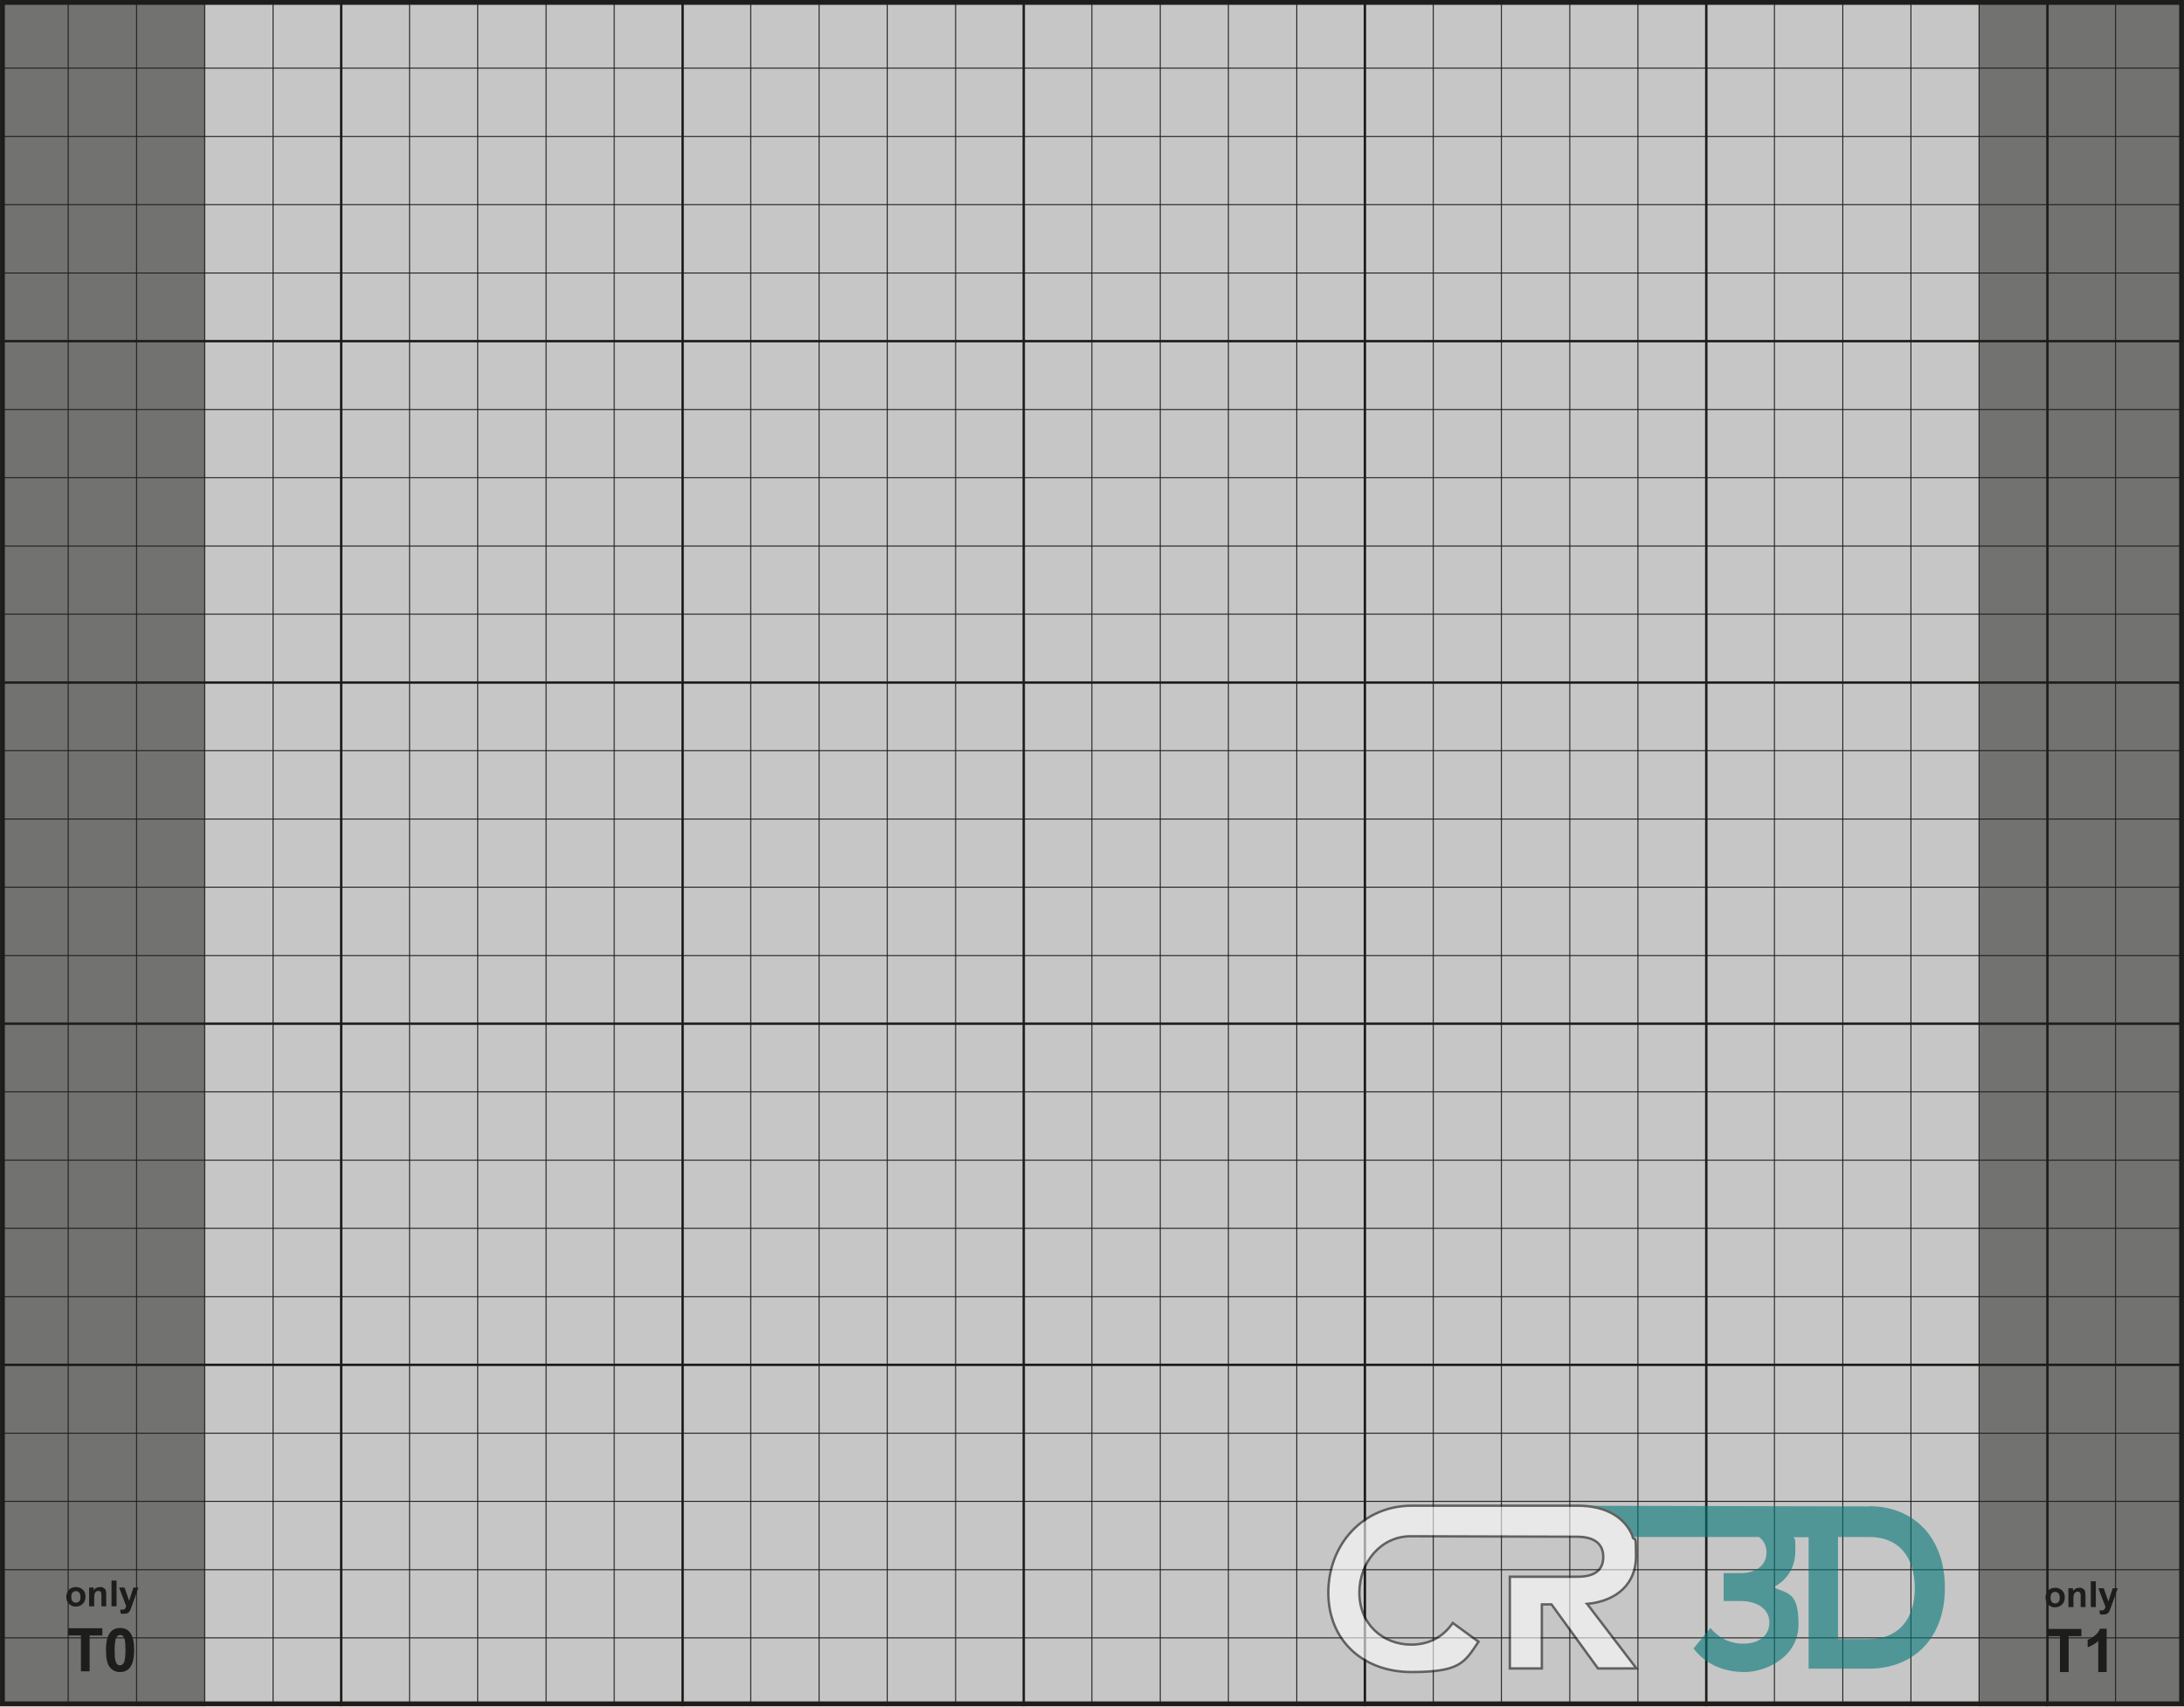
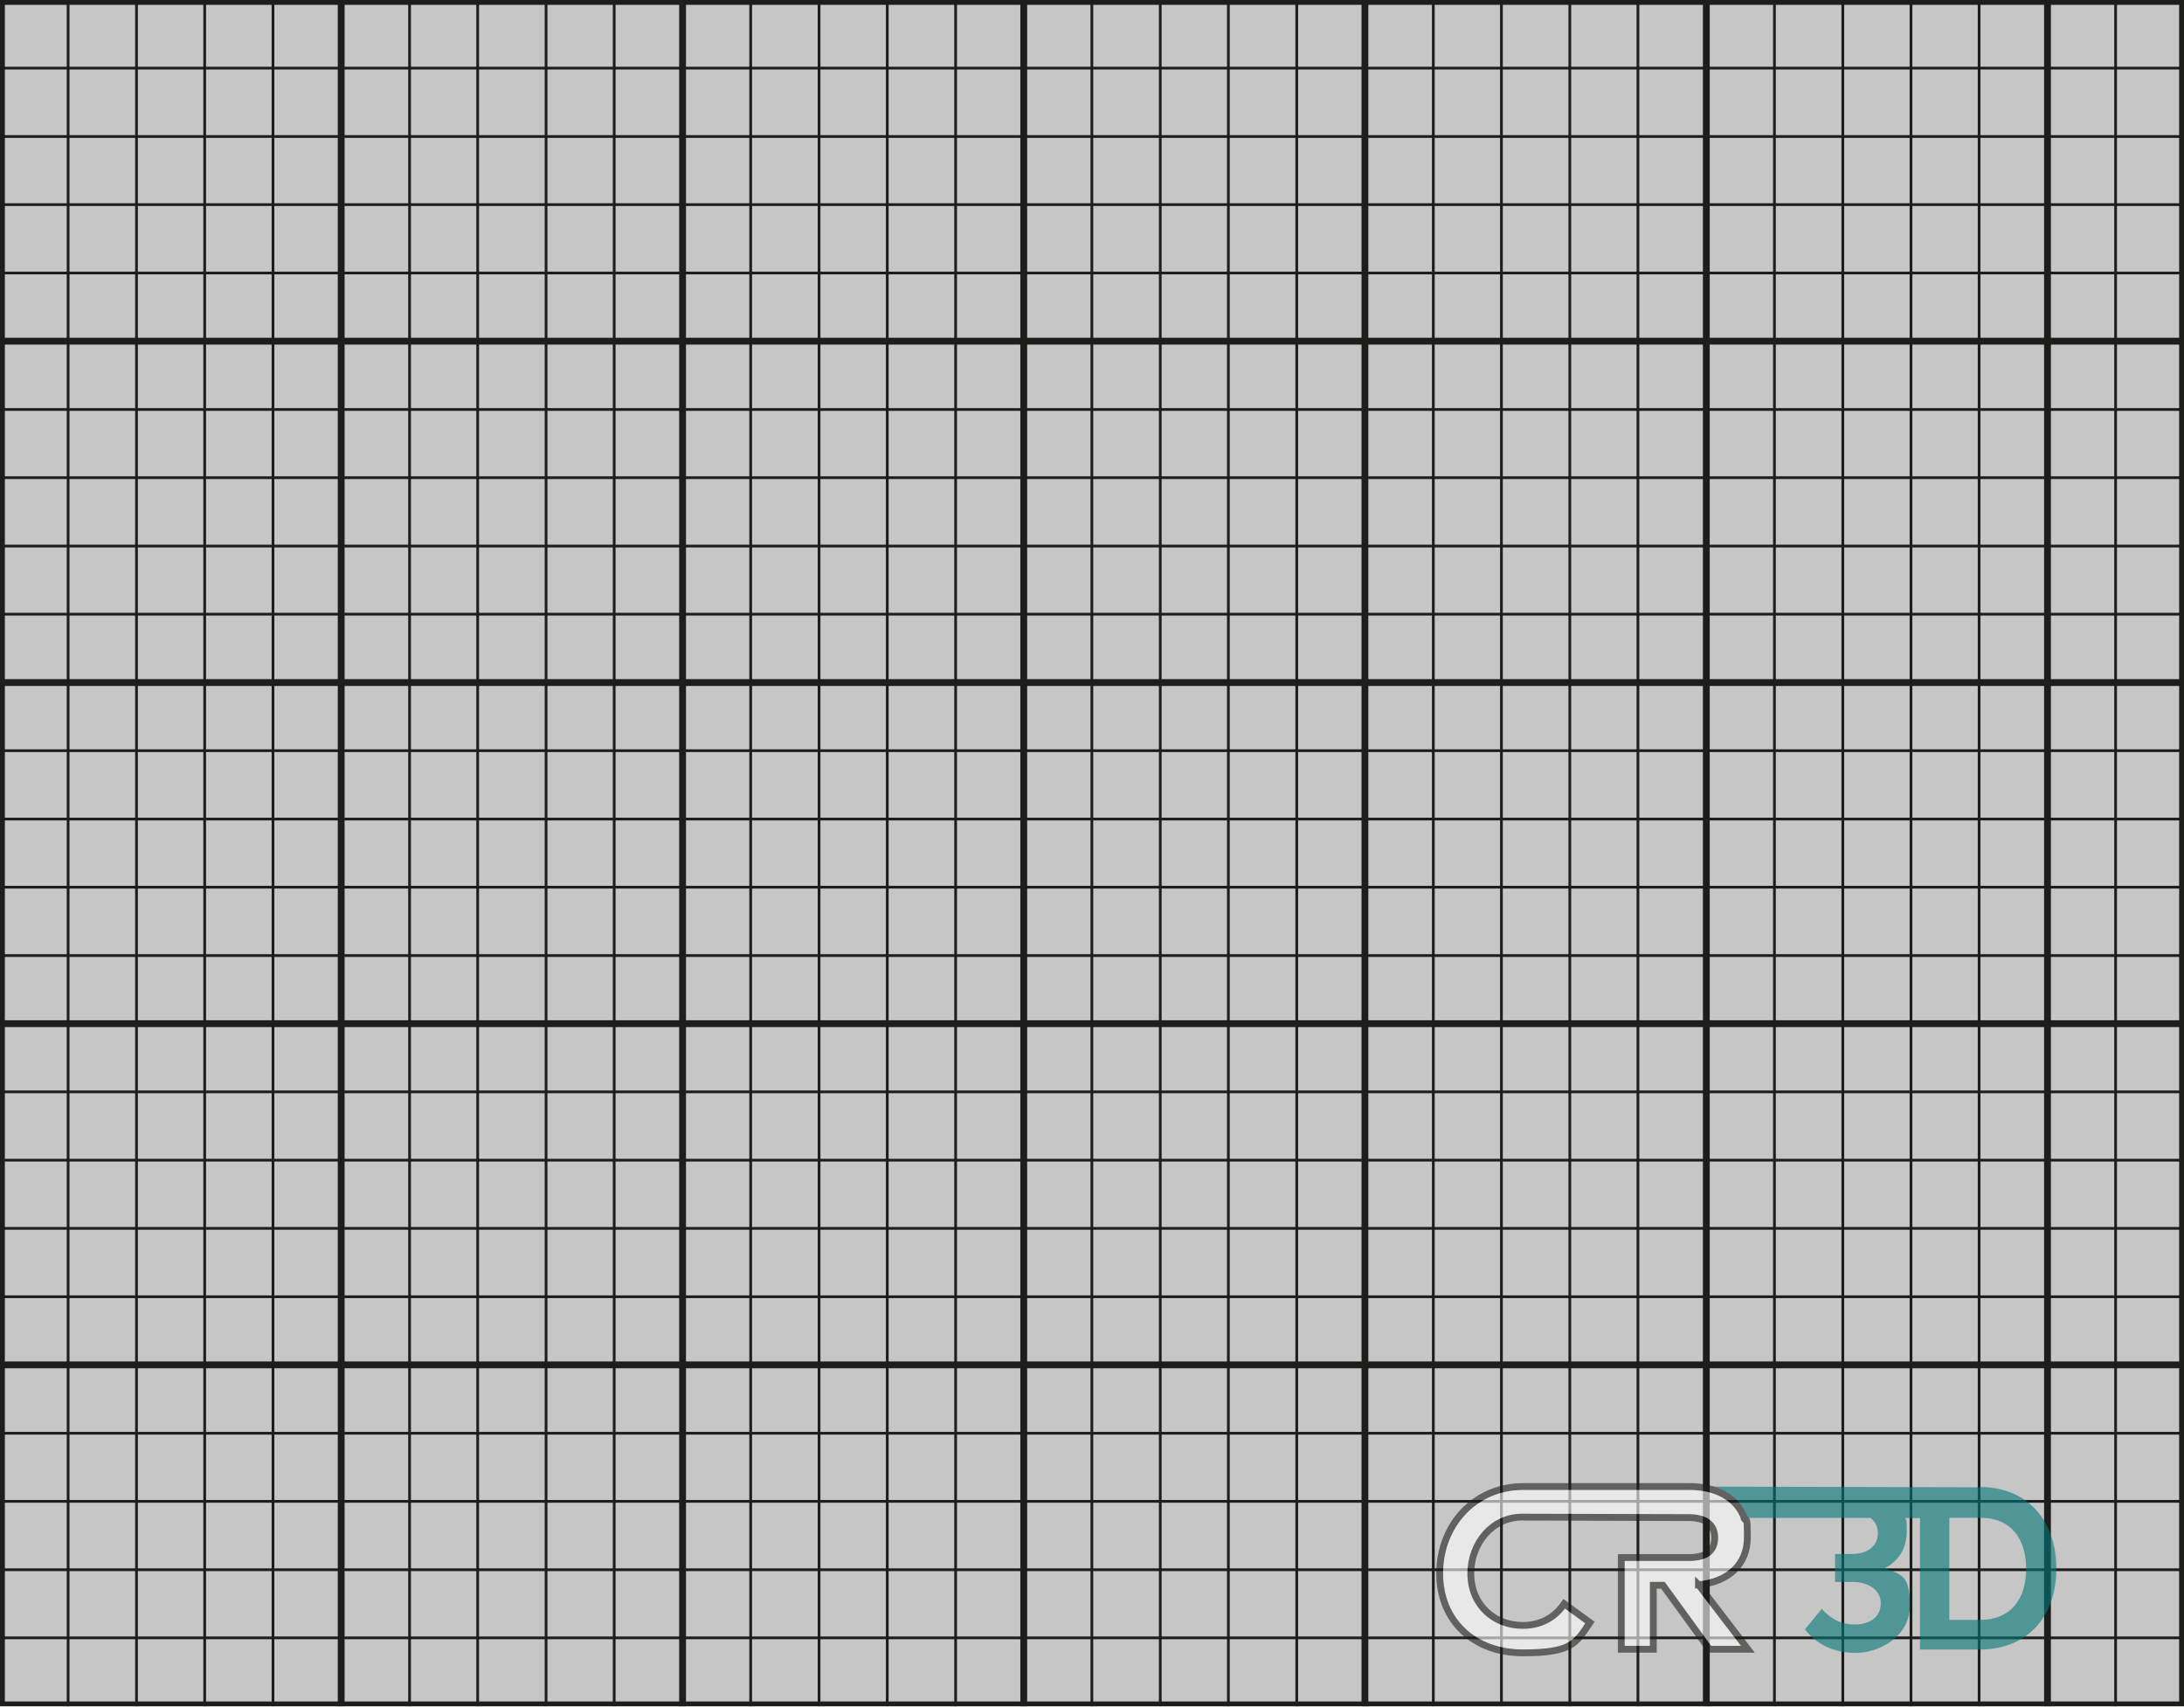
- <svg xmlns="http://www.w3.org/2000/svg" width="320mm" height="250mm" viewBox="0 0 907.1 708.7">
-   <g id="a" data-name="Hintergrund">
-     <rect width="907.1" height="708.7" style="fill: #c6c6c6; stroke-width: 0px;" />
+ <svg xmlns="http://www.w3.org/2000/svg" id="Ebene_1" data-name="Ebene 1" viewBox="0 0 320 250">
+   <g id="a">
+     <rect width="320" height="250" fill="#c6c6c6" />
  </g>
-   <g id="b" data-name="Druckbereiche">
-     <rect width="85" height="708.7" style="fill: #1d1d1b; opacity: .5; stroke-width: 0px;" />
-     <rect x="822" width="85" height="708.7" style="fill: #1d1d1b; opacity: .5; stroke-width: 0px;" />
+   <g id="d">
+     <path d="M319.29.71v248.59H.71V.71h318.59M320,0H0v250h320V0h0Z" fill="#1d1d1b" />
  </g>
-   <g id="c" data-name="Infotext">
-     <g>
-       <path d="M27.5,663.2c0-.7.2-1.3.5-2,.3-.6.8-1.1,1.4-1.5.6-.3,1.3-.5,2.1-.5,1.2,0,2.1.4,2.9,1.1.8.8,1.1,1.7,1.1,2.9s-.4,2.2-1.1,2.9c-.8.8-1.7,1.2-2.9,1.2s-1.4-.2-2-.5c-.6-.3-1.1-.8-1.5-1.4-.3-.6-.5-1.4-.5-2.3ZM29.6,663.3c0,.8.2,1.4.5,1.8.4.4.8.6,1.4.6s1-.2,1.4-.6c.4-.4.5-1,.5-1.8s-.2-1.3-.5-1.8c-.4-.4-.8-.6-1.4-.6s-1,.2-1.4.6c-.4.4-.5,1-.5,1.8Z" style="fill: #1d1d1b; stroke-width: 0px;" />
-       <path d="M44.2,667.2h-2.1v-4c0-.8,0-1.4-.1-1.6,0-.2-.2-.4-.4-.6-.2-.1-.4-.2-.7-.2s-.7,0-1,.3-.5.5-.6.8c-.1.3-.2.9-.2,1.8v3.5h-2.1v-7.8h1.9v1.1c.7-.9,1.5-1.3,2.6-1.3s.9,0,1.2.2c.4.2.7.4.9.6.2.3.3.5.4.9,0,.3.1.8.1,1.4v4.8Z" style="fill: #1d1d1b; stroke-width: 0px;" />
-       <path d="M46.3,667.2v-10.7h2.1v10.7h-2.1Z" style="fill: #1d1d1b; stroke-width: 0px;" />
-       <path d="M49.5,659.4h2.2l1.9,5.5,1.8-5.5h2.1l-2.7,7.5-.5,1.4c-.2.5-.4.8-.5,1-.2.2-.4.4-.6.6-.2.1-.5.3-.8.3-.3,0-.7.1-1.1.1s-.8,0-1.2-.1l-.2-1.6c.3,0,.6,0,.9,0,.5,0,.8-.1,1.1-.4.2-.3.4-.6.5-1.1l-3-7.8Z" style="fill: #1d1d1b; stroke-width: 0px;" />
-       <path d="M33.6,694.2v-14.9h-5.3v-3h14.2v3h-5.3v14.9h-3.6Z" style="fill: #1d1d1b; stroke-width: 0px;" />
-       <path d="M49.9,676.2c1.7,0,3.1.6,4.1,1.9,1.2,1.5,1.7,3.9,1.7,7.3s-.6,5.8-1.8,7.3c-1,1.2-2.3,1.8-4.1,1.8s-3.1-.7-4.2-2c-1.1-1.3-1.6-3.7-1.6-7.2s.6-5.8,1.8-7.3c1-1.2,2.3-1.8,4.1-1.8ZM49.9,679.1c-.4,0-.8.1-1.1.4-.3.3-.6.7-.8,1.4-.2.9-.4,2.4-.4,4.5s.1,3.5.3,4.3.5,1.3.8,1.6c.3.3.7.4,1.1.4s.8-.1,1.1-.4c.3-.3.6-.7.8-1.4.2-.9.4-2.4.4-4.5s-.1-3.5-.3-4.3c-.2-.8-.5-1.3-.8-1.6s-.7-.4-1.1-.4Z" style="fill: #1d1d1b; stroke-width: 0px;" />
-     </g>
-     <g>
-       <path d="M849.6,663.5c0-.7.2-1.3.5-2,.3-.6.8-1.1,1.4-1.5.6-.3,1.3-.5,2.1-.5,1.2,0,2.1.4,2.9,1.1.8.8,1.1,1.7,1.1,2.9s-.4,2.2-1.1,2.9c-.8.8-1.7,1.2-2.9,1.2s-1.4-.2-2-.5c-.6-.3-1.1-.8-1.5-1.4-.3-.6-.5-1.4-.5-2.3ZM851.7,663.6c0,.8.2,1.4.5,1.8.4.4.8.6,1.4.6s1-.2,1.4-.6c.4-.4.5-1,.5-1.8s-.2-1.3-.5-1.8c-.4-.4-.8-.6-1.4-.6s-1,.2-1.4.6c-.4.4-.5,1-.5,1.8Z" style="fill: #1d1d1b; stroke-width: 0px;" />
-       <path d="M866.3,667.5h-2.1v-4c0-.8,0-1.4-.1-1.6,0-.2-.2-.4-.4-.6-.2-.1-.4-.2-.7-.2s-.7,0-1,.3-.5.5-.6.8c-.1.3-.2.9-.2,1.8v3.5h-2.1v-7.8h1.9v1.1c.7-.9,1.5-1.3,2.6-1.3s.9,0,1.2.2c.4.2.7.4.9.6.2.3.3.5.4.9,0,.3.1.8.1,1.4v4.8Z" style="fill: #1d1d1b; stroke-width: 0px;" />
-       <path d="M868.4,667.5v-10.7h2.1v10.7h-2.1Z" style="fill: #1d1d1b; stroke-width: 0px;" />
-       <path d="M871.6,659.7h2.2l1.9,5.5,1.8-5.5h2.1l-2.7,7.5-.5,1.4c-.2.5-.4.8-.5,1-.2.2-.4.4-.6.6-.2.1-.5.3-.8.3-.3,0-.7.1-1.1.1s-.8,0-1.2-.1l-.2-1.6c.3,0,.6,0,.9,0,.5,0,.8-.1,1.1-.4.2-.3.4-.6.5-1.1l-3-7.8Z" style="fill: #1d1d1b; stroke-width: 0px;" />
-       <path d="M855.6,694.5v-14.9h-5.3v-3h14.2v3h-5.3v14.9h-3.6Z" style="fill: #1d1d1b; stroke-width: 0px;" />
-       <path d="M874.9,694.5h-3.4v-12.9c-1.3,1.2-2.7,2-4.4,2.6v-3.1c.9-.3,1.9-.8,2.9-1.7,1.1-.8,1.8-1.8,2.2-2.9h2.8v18Z" style="fill: #1d1d1b; stroke-width: 0px;" />
-     </g>
+   <g id="e">
+     <line y1="49.99" x2="320" y2="49.99" fill="none" stroke="#1d1d1b" stroke-miterlimit="10" stroke-width="1" />
+     <line y1="100.01" x2="320" y2="100.01" fill="none" stroke="#1d1d1b" stroke-miterlimit="10" stroke-width="1" />
+     <line y1="149.99" x2="320" y2="149.99" fill="none" stroke="#1d1d1b" stroke-miterlimit="10" stroke-width="1" />
+     <line y1="199.98" x2="320" y2="199.98" fill="none" stroke="#1d1d1b" stroke-miterlimit="10" stroke-width="1" />
+     <line x1="49.99" y1="250" x2="49.99" fill="none" stroke="#1d1d1b" stroke-miterlimit="10" stroke-width="1" />
+     <line x1="100.01" y1="250" x2="100.01" fill="none" stroke="#1d1d1b" stroke-miterlimit="10" stroke-width="1" />
+     <line x1="150" y1="250" x2="150" fill="none" stroke="#1d1d1b" stroke-miterlimit="10" stroke-width="1" />
+     <line x1="199.99" y1="250" x2="199.99" fill="none" stroke="#1d1d1b" stroke-miterlimit="10" stroke-width="1" />
+     <line x1="250.01" y1="250" x2="250.01" fill="none" stroke="#1d1d1b" stroke-miterlimit="10" stroke-width="1" />
+     <line x1="300" y1="250" x2="300" fill="none" stroke="#1d1d1b" stroke-miterlimit="10" stroke-width="1" />
  </g>
-   <g id="d" data-name="Rahmen">
-     <path d="M905.1,2v704.7H2V2h903.1M907.1,0H0v708.7h907.1V0h0Z" style="fill: #1d1d1b; stroke-width: 0px;" />
+   <g id="f">
+     <line x1="9.98" y1="250" x2="9.98" fill="none" stroke="#1d1d1b" stroke-miterlimit="10" stroke-width=".4" />
+     <line x1="20" y1="250" x2="20" fill="none" stroke="#1d1d1b" stroke-miterlimit="10" stroke-width=".4" />
+     <line x1="29.99" y1="250" x2="29.99" fill="none" stroke="#1d1d1b" stroke-miterlimit="10" stroke-width=".4" />
+     <line x1="40" y1="250" x2="40" fill="none" stroke="#1d1d1b" stroke-miterlimit="10" stroke-width=".4" />
+     <line x1="60.01" y1="250" x2="60.01" fill="none" stroke="#1d1d1b" stroke-miterlimit="10" stroke-width=".4" />
+     <line x1="69.99" y1="250" x2="69.99" fill="none" stroke="#1d1d1b" stroke-miterlimit="10" stroke-width=".4" />
+     <line x1="80.01" y1="250" x2="80.01" fill="none" stroke="#1d1d1b" stroke-miterlimit="10" stroke-width=".4" />
+     <line x1="89.99" y1="250" x2="89.99" fill="none" stroke="#1d1d1b" stroke-miterlimit="10" stroke-width=".4" />
+     <line x1="109.99" y1="250" x2="109.99" fill="none" stroke="#1d1d1b" stroke-miterlimit="10" stroke-width=".4" />
+     <line x1="120.01" y1="250" x2="120.01" fill="none" stroke="#1d1d1b" stroke-miterlimit="10" stroke-width=".4" />
+     <line x1="130" y1="250" x2="130" fill="none" stroke="#1d1d1b" stroke-miterlimit="10" stroke-width=".4" />
+     <line x1="140.02" y1="250" x2="140.02" fill="none" stroke="#1d1d1b" stroke-miterlimit="10" stroke-width=".4" />
+     <line x1="159.98" y1="250" x2="159.98" fill="none" stroke="#1d1d1b" stroke-miterlimit="10" stroke-width=".4" />
+     <line x1="170" y1="250" x2="170" fill="none" stroke="#1d1d1b" stroke-miterlimit="10" stroke-width=".4" />
+     <line x1="179.98" y1="250" x2="179.98" fill="none" stroke="#1d1d1b" stroke-miterlimit="10" stroke-width=".4" />
+     <line x1="190" y1="250" x2="190" fill="none" stroke="#1d1d1b" stroke-miterlimit="10" stroke-width=".4" />
+     <line x1="210.01" y1="250" x2="210.01" fill="none" stroke="#1d1d1b" stroke-miterlimit="10" stroke-width=".4" />
+     <line x1="219.99" y1="250" x2="219.99" fill="none" stroke="#1d1d1b" stroke-miterlimit="10" stroke-width=".4" />
+     <line x1="230.01" y1="250" x2="230.01" fill="none" stroke="#1d1d1b" stroke-miterlimit="10" stroke-width=".4" />
+     <line x1="239.99" y1="250" x2="239.99" fill="none" stroke="#1d1d1b" stroke-miterlimit="10" stroke-width=".4" />
+     <line x1="259.99" y1="250" x2="259.99" fill="none" stroke="#1d1d1b" stroke-miterlimit="10" stroke-width=".4" />
+     <line x1="270.01" y1="250" x2="270.01" fill="none" stroke="#1d1d1b" stroke-miterlimit="10" stroke-width=".4" />
+     <line x1="280" y1="250" x2="280" fill="none" stroke="#1d1d1b" stroke-miterlimit="10" stroke-width=".4" />
+     <line x1="289.98" y1="250" x2="289.98" fill="none" stroke="#1d1d1b" stroke-miterlimit="10" stroke-width=".4" />
+     <line x1="309.98" y1="250" x2="309.98" fill="none" stroke="#1d1d1b" stroke-miterlimit="10" stroke-width=".4" />
+     <line y1="9.98" x2="320" y2="9.98" fill="none" stroke="#1d1d1b" stroke-miterlimit="10" stroke-width=".4" />
+     <line y1="20" x2="320" y2="20" fill="none" stroke="#1d1d1b" stroke-miterlimit="10" stroke-width=".4" />
+     <line y1="29.98" x2="320" y2="29.98" fill="none" stroke="#1d1d1b" stroke-miterlimit="10" stroke-width=".4" />
+     <line y1="40" x2="320" y2="40" fill="none" stroke="#1d1d1b" stroke-miterlimit="10" stroke-width=".4" />
+     <line y1="60" x2="320" y2="60" fill="none" stroke="#1d1d1b" stroke-miterlimit="10" stroke-width=".4" />
+     <line y1="69.99" x2="320" y2="69.99" fill="none" stroke="#1d1d1b" stroke-miterlimit="10" stroke-width=".4" />
+     <line y1="80.01" x2="320" y2="80.01" fill="none" stroke="#1d1d1b" stroke-miterlimit="10" stroke-width=".4" />
+     <line y1="89.99" x2="320" y2="89.99" fill="none" stroke="#1d1d1b" stroke-miterlimit="10" stroke-width=".4" />
+     <line y1="109.99" x2="320" y2="109.99" fill="none" stroke="#1d1d1b" stroke-miterlimit="10" stroke-width=".4" />
+     <line y1="120.01" x2="320" y2="120.01" fill="none" stroke="#1d1d1b" stroke-miterlimit="10" stroke-width=".4" />
+     <line y1="129.99" x2="320" y2="129.99" fill="none" stroke="#1d1d1b" stroke-miterlimit="10" stroke-width=".4" />
+     <line y1="140.01" x2="320" y2="140.01" fill="none" stroke="#1d1d1b" stroke-miterlimit="10" stroke-width=".4" />
+     <line y1="159.98" x2="320" y2="159.98" fill="none" stroke="#1d1d1b" stroke-miterlimit="10" stroke-width=".4" />
+     <line y1="169.99" x2="320" y2="169.99" fill="none" stroke="#1d1d1b" stroke-miterlimit="10" stroke-width=".4" />
+     <line y1="179.98" x2="320" y2="179.98" fill="none" stroke="#1d1d1b" stroke-miterlimit="10" stroke-width=".4" />
+     <line y1="190" x2="320" y2="190" fill="none" stroke="#1d1d1b" stroke-miterlimit="10" stroke-width=".4" />
+     <line y1="210" x2="320" y2="210" fill="none" stroke="#1d1d1b" stroke-miterlimit="10" stroke-width=".4" />
+     <line y1="219.98" x2="320" y2="219.98" fill="none" stroke="#1d1d1b" stroke-miterlimit="10" stroke-width=".4" />
+     <line y1="230" x2="320" y2="230" fill="none" stroke="#1d1d1b" stroke-miterlimit="10" stroke-width=".4" />
+     <line y1="239.98" x2="320" y2="239.98" fill="none" stroke="#1d1d1b" stroke-miterlimit="10" stroke-width=".4" />
  </g>
-   <g id="e" data-name="50mm Linien">
-     <line y1="141.7" x2="907.1" y2="141.7" style="fill: none; stroke: #1d1d1b; stroke-miterlimit: 10;" />
-     <line y1="283.5" x2="907.1" y2="283.5" style="fill: none; stroke: #1d1d1b; stroke-miterlimit: 10;" />
-     <line y1="425.2" x2="907.1" y2="425.2" style="fill: none; stroke: #1d1d1b; stroke-miterlimit: 10;" />
-     <line y1="566.9" x2="907.1" y2="566.9" style="fill: none; stroke: #1d1d1b; stroke-miterlimit: 10;" />
-     <line x1="141.7" y1="708.7" x2="141.7" style="fill: none; stroke: #1d1d1b; stroke-miterlimit: 10;" />
-     <line x1="283.5" y1="708.7" x2="283.5" style="fill: none; stroke: #1d1d1b; stroke-miterlimit: 10;" />
-     <line x1="425.2" y1="708.7" x2="425.2" style="fill: none; stroke: #1d1d1b; stroke-miterlimit: 10;" />
-     <line x1="566.9" y1="708.7" x2="566.9" style="fill: none; stroke: #1d1d1b; stroke-miterlimit: 10;" />
-     <line x1="708.7" y1="708.7" x2="708.7" style="fill: none; stroke: #1d1d1b; stroke-miterlimit: 10;" />
-     <line x1="850.4" y1="708.7" x2="850.4" style="fill: none; stroke: #1d1d1b; stroke-miterlimit: 10;" />
-   </g>
-   <g id="f" data-name="10mm Linien">
-     <line x1="28.3" y1="708.7" x2="28.3" style="fill: none; stroke: #1d1d1b; stroke-miterlimit: 10; stroke-width: .4px;" />
-     <line x1="56.7" y1="708.7" x2="56.7" style="fill: none; stroke: #1d1d1b; stroke-miterlimit: 10; stroke-width: .4px;" />
-     <line x1="85" y1="708.7" x2="85" style="fill: none; stroke: #1d1d1b; stroke-miterlimit: 10; stroke-width: .4px;" />
-     <line x1="113.4" y1="708.7" x2="113.4" style="fill: none; stroke: #1d1d1b; stroke-miterlimit: 10; stroke-width: .4px;" />
-     <line x1="170.1" y1="708.7" x2="170.1" style="fill: none; stroke: #1d1d1b; stroke-miterlimit: 10; stroke-width: .4px;" />
-     <line x1="198.4" y1="708.7" x2="198.4" style="fill: none; stroke: #1d1d1b; stroke-miterlimit: 10; stroke-width: .4px;" />
-     <line x1="226.8" y1="708.7" x2="226.8" style="fill: none; stroke: #1d1d1b; stroke-miterlimit: 10; stroke-width: .4px;" />
-     <line x1="255.1" y1="708.7" x2="255.1" style="fill: none; stroke: #1d1d1b; stroke-miterlimit: 10; stroke-width: .4px;" />
-     <line x1="311.8" y1="708.7" x2="311.8" style="fill: none; stroke: #1d1d1b; stroke-miterlimit: 10; stroke-width: .4px;" />
-     <line x1="340.2" y1="708.7" x2="340.2" style="fill: none; stroke: #1d1d1b; stroke-miterlimit: 10; stroke-width: .4px;" />
-     <line x1="368.5" y1="708.7" x2="368.5" style="fill: none; stroke: #1d1d1b; stroke-miterlimit: 10; stroke-width: .4px;" />
-     <line x1="396.9" y1="708.7" x2="396.9" style="fill: none; stroke: #1d1d1b; stroke-miterlimit: 10; stroke-width: .4px;" />
-     <line x1="453.5" y1="708.7" x2="453.5" style="fill: none; stroke: #1d1d1b; stroke-miterlimit: 10; stroke-width: .4px;" />
-     <line x1="481.9" y1="708.7" x2="481.9" style="fill: none; stroke: #1d1d1b; stroke-miterlimit: 10; stroke-width: .4px;" />
-     <line x1="510.2" y1="708.7" x2="510.2" style="fill: none; stroke: #1d1d1b; stroke-miterlimit: 10; stroke-width: .4px;" />
-     <line x1="538.6" y1="708.7" x2="538.6" style="fill: none; stroke: #1d1d1b; stroke-miterlimit: 10; stroke-width: .4px;" />
-     <line x1="595.3" y1="708.7" x2="595.3" style="fill: none; stroke: #1d1d1b; stroke-miterlimit: 10; stroke-width: .4px;" />
-     <line x1="623.6" y1="708.7" x2="623.6" style="fill: none; stroke: #1d1d1b; stroke-miterlimit: 10; stroke-width: .4px;" />
-     <line x1="652" y1="708.7" x2="652" style="fill: none; stroke: #1d1d1b; stroke-miterlimit: 10; stroke-width: .4px;" />
-     <line x1="680.3" y1="708.7" x2="680.3" style="fill: none; stroke: #1d1d1b; stroke-miterlimit: 10; stroke-width: .4px;" />
-     <line x1="737" y1="708.7" x2="737" style="fill: none; stroke: #1d1d1b; stroke-miterlimit: 10; stroke-width: .4px;" />
-     <line x1="765.4" y1="708.7" x2="765.4" style="fill: none; stroke: #1d1d1b; stroke-miterlimit: 10; stroke-width: .4px;" />
-     <line x1="793.7" y1="708.7" x2="793.7" style="fill: none; stroke: #1d1d1b; stroke-miterlimit: 10; stroke-width: .4px;" />
-     <line x1="822" y1="708.7" x2="822" style="fill: none; stroke: #1d1d1b; stroke-miterlimit: 10; stroke-width: .4px;" />
-     <line x1="878.7" y1="708.7" x2="878.7" style="fill: none; stroke: #1d1d1b; stroke-miterlimit: 10; stroke-width: .4px;" />
-     <line y1="28.3" x2="907.1" y2="28.3" style="fill: none; stroke: #1d1d1b; stroke-miterlimit: 10; stroke-width: .4px;" />
-     <line y1="56.7" x2="907.1" y2="56.7" style="fill: none; stroke: #1d1d1b; stroke-miterlimit: 10; stroke-width: .4px;" />
-     <line y1="85" x2="907.1" y2="85" style="fill: none; stroke: #1d1d1b; stroke-miterlimit: 10; stroke-width: .4px;" />
-     <line y1="113.4" x2="907.1" y2="113.4" style="fill: none; stroke: #1d1d1b; stroke-miterlimit: 10; stroke-width: .4px;" />
-     <line y1="170.1" x2="907.1" y2="170.1" style="fill: none; stroke: #1d1d1b; stroke-miterlimit: 10; stroke-width: .4px;" />
-     <line y1="198.4" x2="907.1" y2="198.4" style="fill: none; stroke: #1d1d1b; stroke-miterlimit: 10; stroke-width: .4px;" />
-     <line y1="226.8" x2="907.1" y2="226.8" style="fill: none; stroke: #1d1d1b; stroke-miterlimit: 10; stroke-width: .4px;" />
-     <line y1="255.1" x2="907.1" y2="255.1" style="fill: none; stroke: #1d1d1b; stroke-miterlimit: 10; stroke-width: .4px;" />
-     <line y1="311.8" x2="907.1" y2="311.8" style="fill: none; stroke: #1d1d1b; stroke-miterlimit: 10; stroke-width: .4px;" />
-     <line y1="340.2" x2="907.1" y2="340.2" style="fill: none; stroke: #1d1d1b; stroke-miterlimit: 10; stroke-width: .4px;" />
-     <line y1="368.5" x2="907.1" y2="368.5" style="fill: none; stroke: #1d1d1b; stroke-miterlimit: 10; stroke-width: .4px;" />
-     <line y1="396.9" x2="907.1" y2="396.9" style="fill: none; stroke: #1d1d1b; stroke-miterlimit: 10; stroke-width: .4px;" />
-     <line y1="453.5" x2="907.1" y2="453.5" style="fill: none; stroke: #1d1d1b; stroke-miterlimit: 10; stroke-width: .4px;" />
-     <line y1="481.9" x2="907.1" y2="481.9" style="fill: none; stroke: #1d1d1b; stroke-miterlimit: 10; stroke-width: .4px;" />
-     <line y1="510.2" x2="907.1" y2="510.2" style="fill: none; stroke: #1d1d1b; stroke-miterlimit: 10; stroke-width: .4px;" />
-     <line y1="538.6" x2="907.1" y2="538.6" style="fill: none; stroke: #1d1d1b; stroke-miterlimit: 10; stroke-width: .4px;" />
-     <line y1="595.3" x2="907.1" y2="595.3" style="fill: none; stroke: #1d1d1b; stroke-miterlimit: 10; stroke-width: .4px;" />
-     <line y1="623.6" x2="907.1" y2="623.6" style="fill: none; stroke: #1d1d1b; stroke-miterlimit: 10; stroke-width: .4px;" />
-     <line y1="652" x2="907.1" y2="652" style="fill: none; stroke: #1d1d1b; stroke-miterlimit: 10; stroke-width: .4px;" />
-     <line y1="680.3" x2="907.1" y2="680.3" style="fill: none; stroke: #1d1d1b; stroke-miterlimit: 10; stroke-width: .4px;" />
-   </g>
-   <g id="g" data-name="Logo">
-     <g style="opacity: .6;">
-       <path d="M776.4,638.3h-12.8v42.4c0,0,12.7,0,12.7,0,12.8,0,19-8.9,19-21.2,0-12.4-6.1-21.2-18.9-21.2Z" style="fill: none; stroke-width: 0px;" />
-       <path d="M776.5,625.7s-124.4-.3-124.5-.3h3.3c11.7,0,19.7,5,22.7,12.7,0,0,0,.2,0,.3h52.6c1.9,1.4,3.1,3.6,3.1,6.4,0,5.7-4.8,8.6-10.7,8.6h-7.1v11.6h7.1c6.5,0,11.9,3.1,11.9,8.9s-4.8,8.8-10.7,8.8-10.3-2.4-13.8-6.5l-7,8.5c4.6,6.2,12.1,9.8,21.2,9.8s22.4-6.4,22.4-19.7-4-12.7-10.4-15.5c5.7-3,9.1-8.2,9.1-15.3s-.3-3.8-.7-5.5h6.2v54.6c0,0,25,0,25,0,19,0,31.6-13.1,31.6-33.4.1-20.6-12.4-34-31.4-34.1ZM776.2,680.8h-12.8v-42.4h12.9c12.8,0,19,8.8,19,21.2s-6.3,21.2-19.1,21.2Z" style="fill: #037678; stroke-width: 0px;" />
-       <path d="M659.2,666.2c12.7-1.2,20.3-8.7,20.3-19.6s-.5-5.8-1.4-8.2c0,0,0-.2,0-.3-3-7.7-11-12.7-22.7-12.7h-69.4c-20.1.2-34.3,16.3-34.3,36.1s14.3,33,34.6,33,22-4,27.8-12.6l-10.7-7.8c-4,5.8-9.9,9-17.2,9-11.6,0-21.5-8.2-21.6-21.5,0-12.7,9-23.5,21.3-23.5,0,0,0,0,0,0h0l69.1.2c7,0,10.9,2.8,10.9,8.4s-3.8,8.3-11,8.2h-27.8c0,0,0,38.1,0,38.1h13.3v-26.6h4l19.3,26.6h16l-20.4-26.7Z" style="fill: #fff; stroke: #1e1e1c; stroke-miterlimit: 10;" />
+   <g id="g">
+     <g opacity=".6">
+       <path d="M290.21,222.36h-4.52v14.96h4.48c4.52,0,6.7-3.14,6.7-7.48s-2.15-7.48-6.67-7.48Z" fill="none" />
+       <path d="M290.24,217.92s-43.88-.11-43.92-.11h1.16c4.13,0,6.95,1.76,8.01,4.48v.11h18.56c.67.49,1.09,1.27,1.09,2.26,0,2.01-1.69,3.03-3.77,3.03h-2.5v4.09h2.5c2.29,0,4.2,1.09,4.2,3.14s-1.69,3.1-3.77,3.1-3.63-.85-4.87-2.29l-2.47,3c1.62,2.19,4.27,3.46,7.48,3.46s7.9-2.26,7.9-6.95-1.41-4.48-3.67-5.47c2.01-1.06,3.21-2.89,3.21-5.4s-.11-1.34-.25-1.94h2.19v19.26h8.82c6.7,0,11.15-4.62,11.15-11.78.04-7.27-4.37-11.99-11.08-12.03l.04.04ZM290.14,237.35h-4.52v-14.96h4.55c4.52,0,6.7,3.1,6.7,7.48s-2.22,7.48-6.74,7.48h0Z" fill="#037678" />
+       <path d="M248.86,232.2c4.48-.42,7.16-3.07,7.16-6.91s-.18-2.05-.49-2.89v-.11c-1.06-2.72-3.88-4.48-8.01-4.48h-24.48c-7.09.07-12.1,5.75-12.1,12.73s5.04,11.64,12.21,11.64,7.76-1.41,9.81-4.44l-3.77-2.75c-1.41,2.05-3.49,3.17-6.07,3.17-4.09,0-7.58-2.89-7.62-7.58,0-4.48,3.17-8.29,7.51-8.29h0l24.38.07c2.47,0,3.85.99,3.85,2.96s-1.34,2.93-3.88,2.89h-9.81v13.44h4.69v-9.38h1.41l6.81,9.38h5.64l-7.2-9.42-.04-.04Z" fill="#fff" stroke="#1e1e1c" stroke-miterlimit="10" stroke-width="1" />
    </g>
  </g>
</svg>
